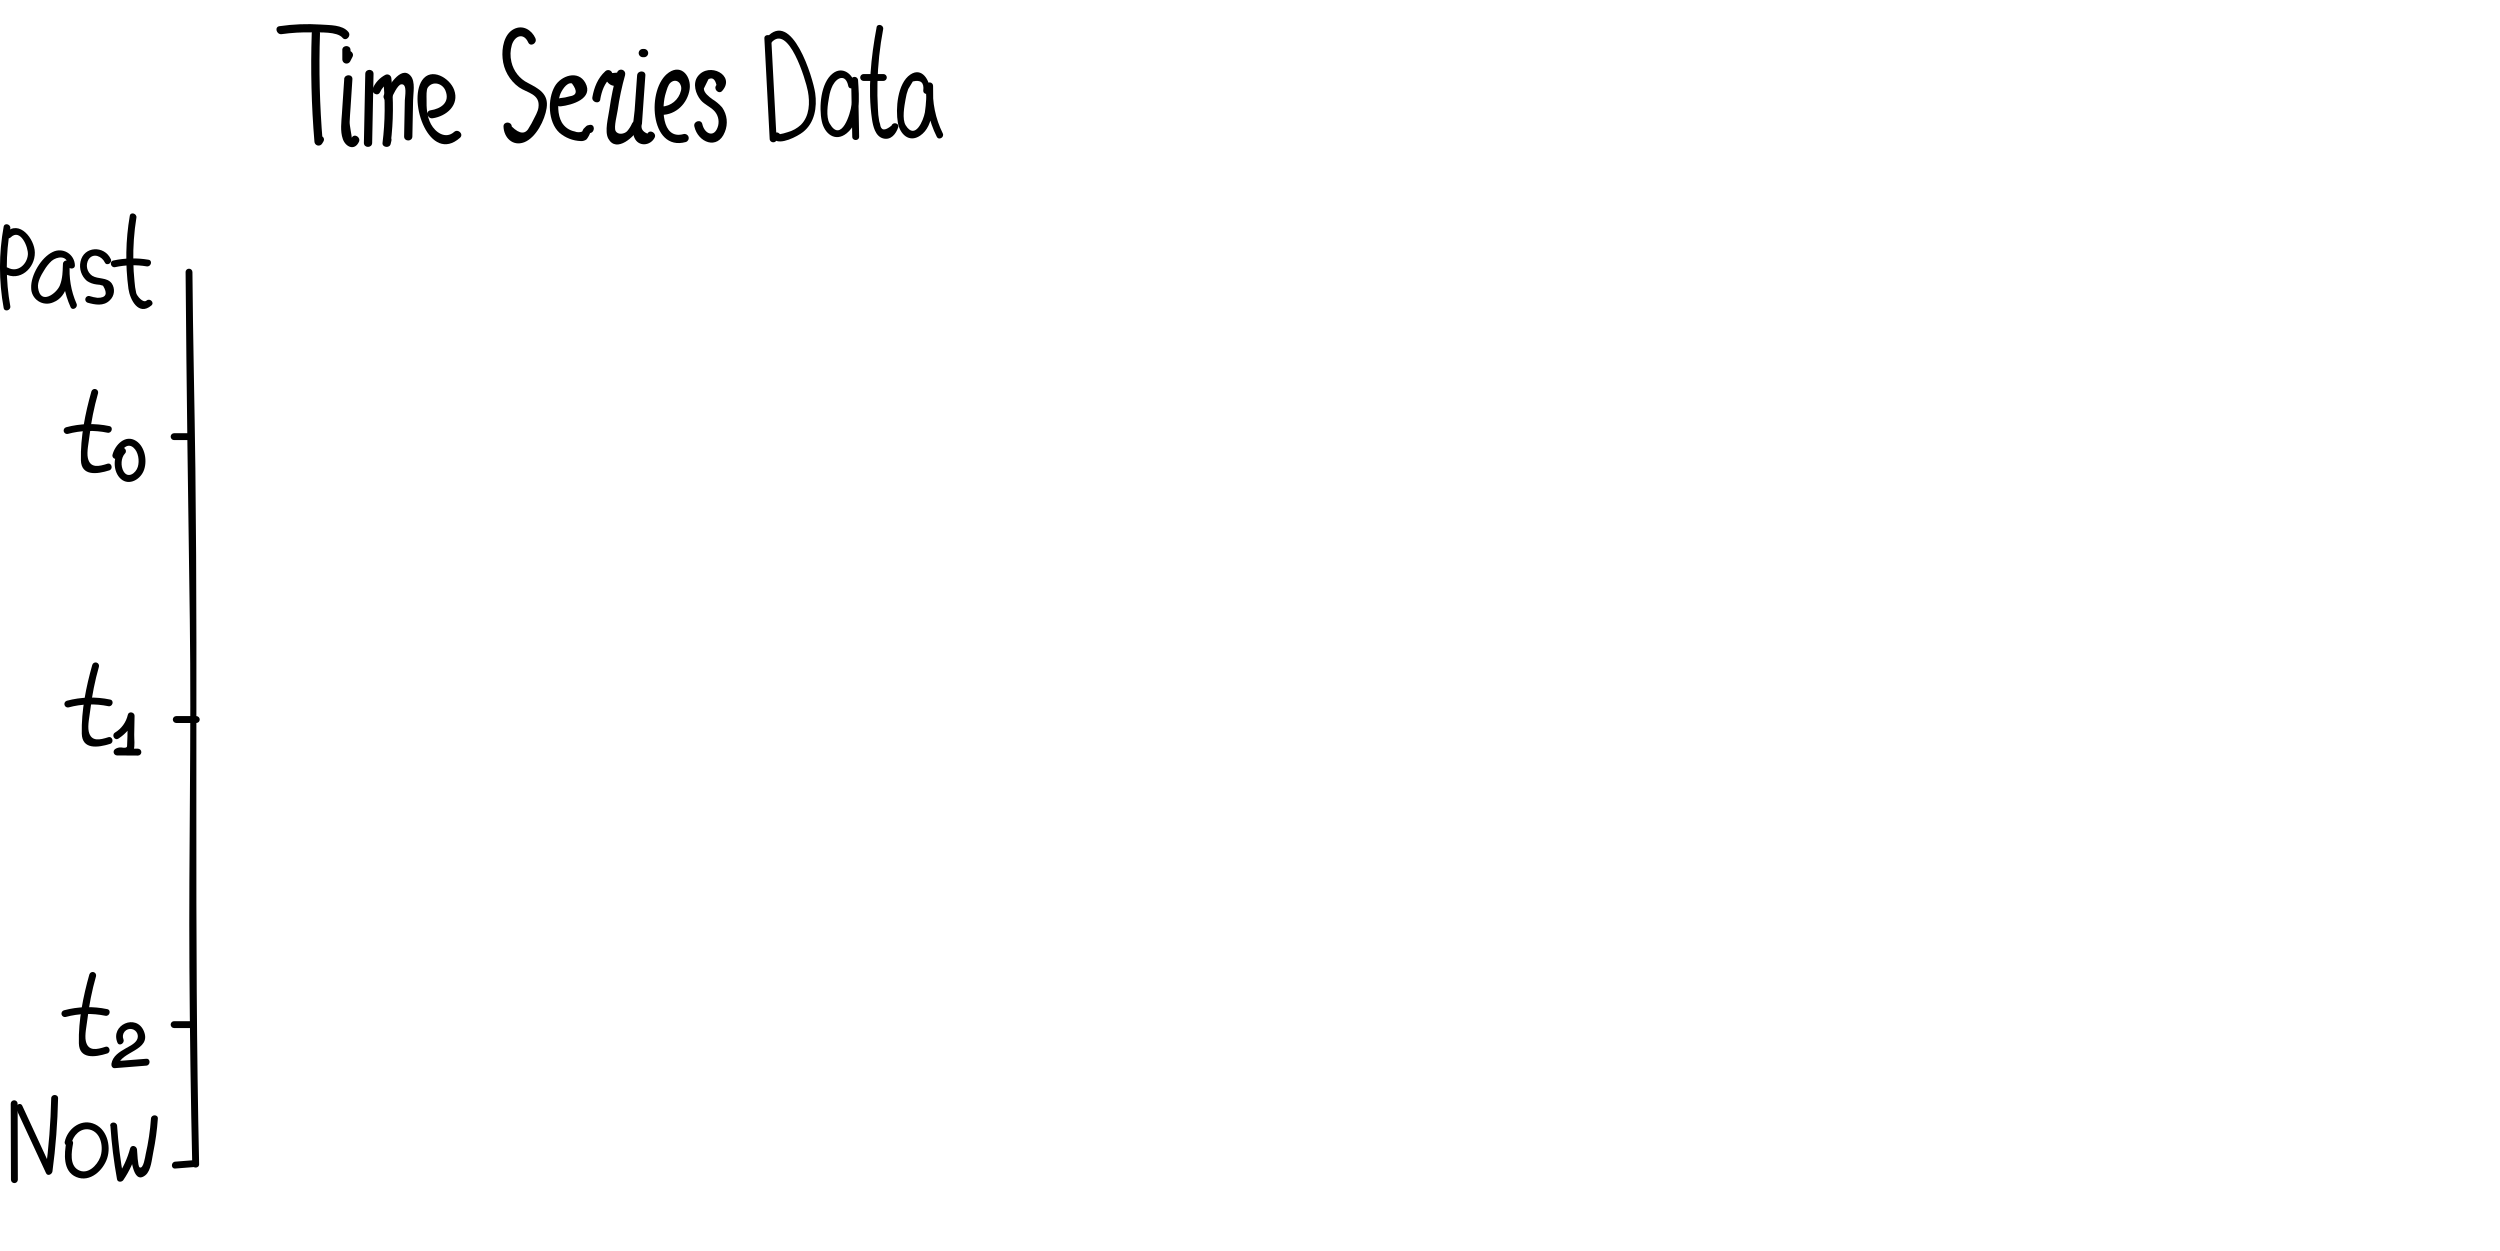
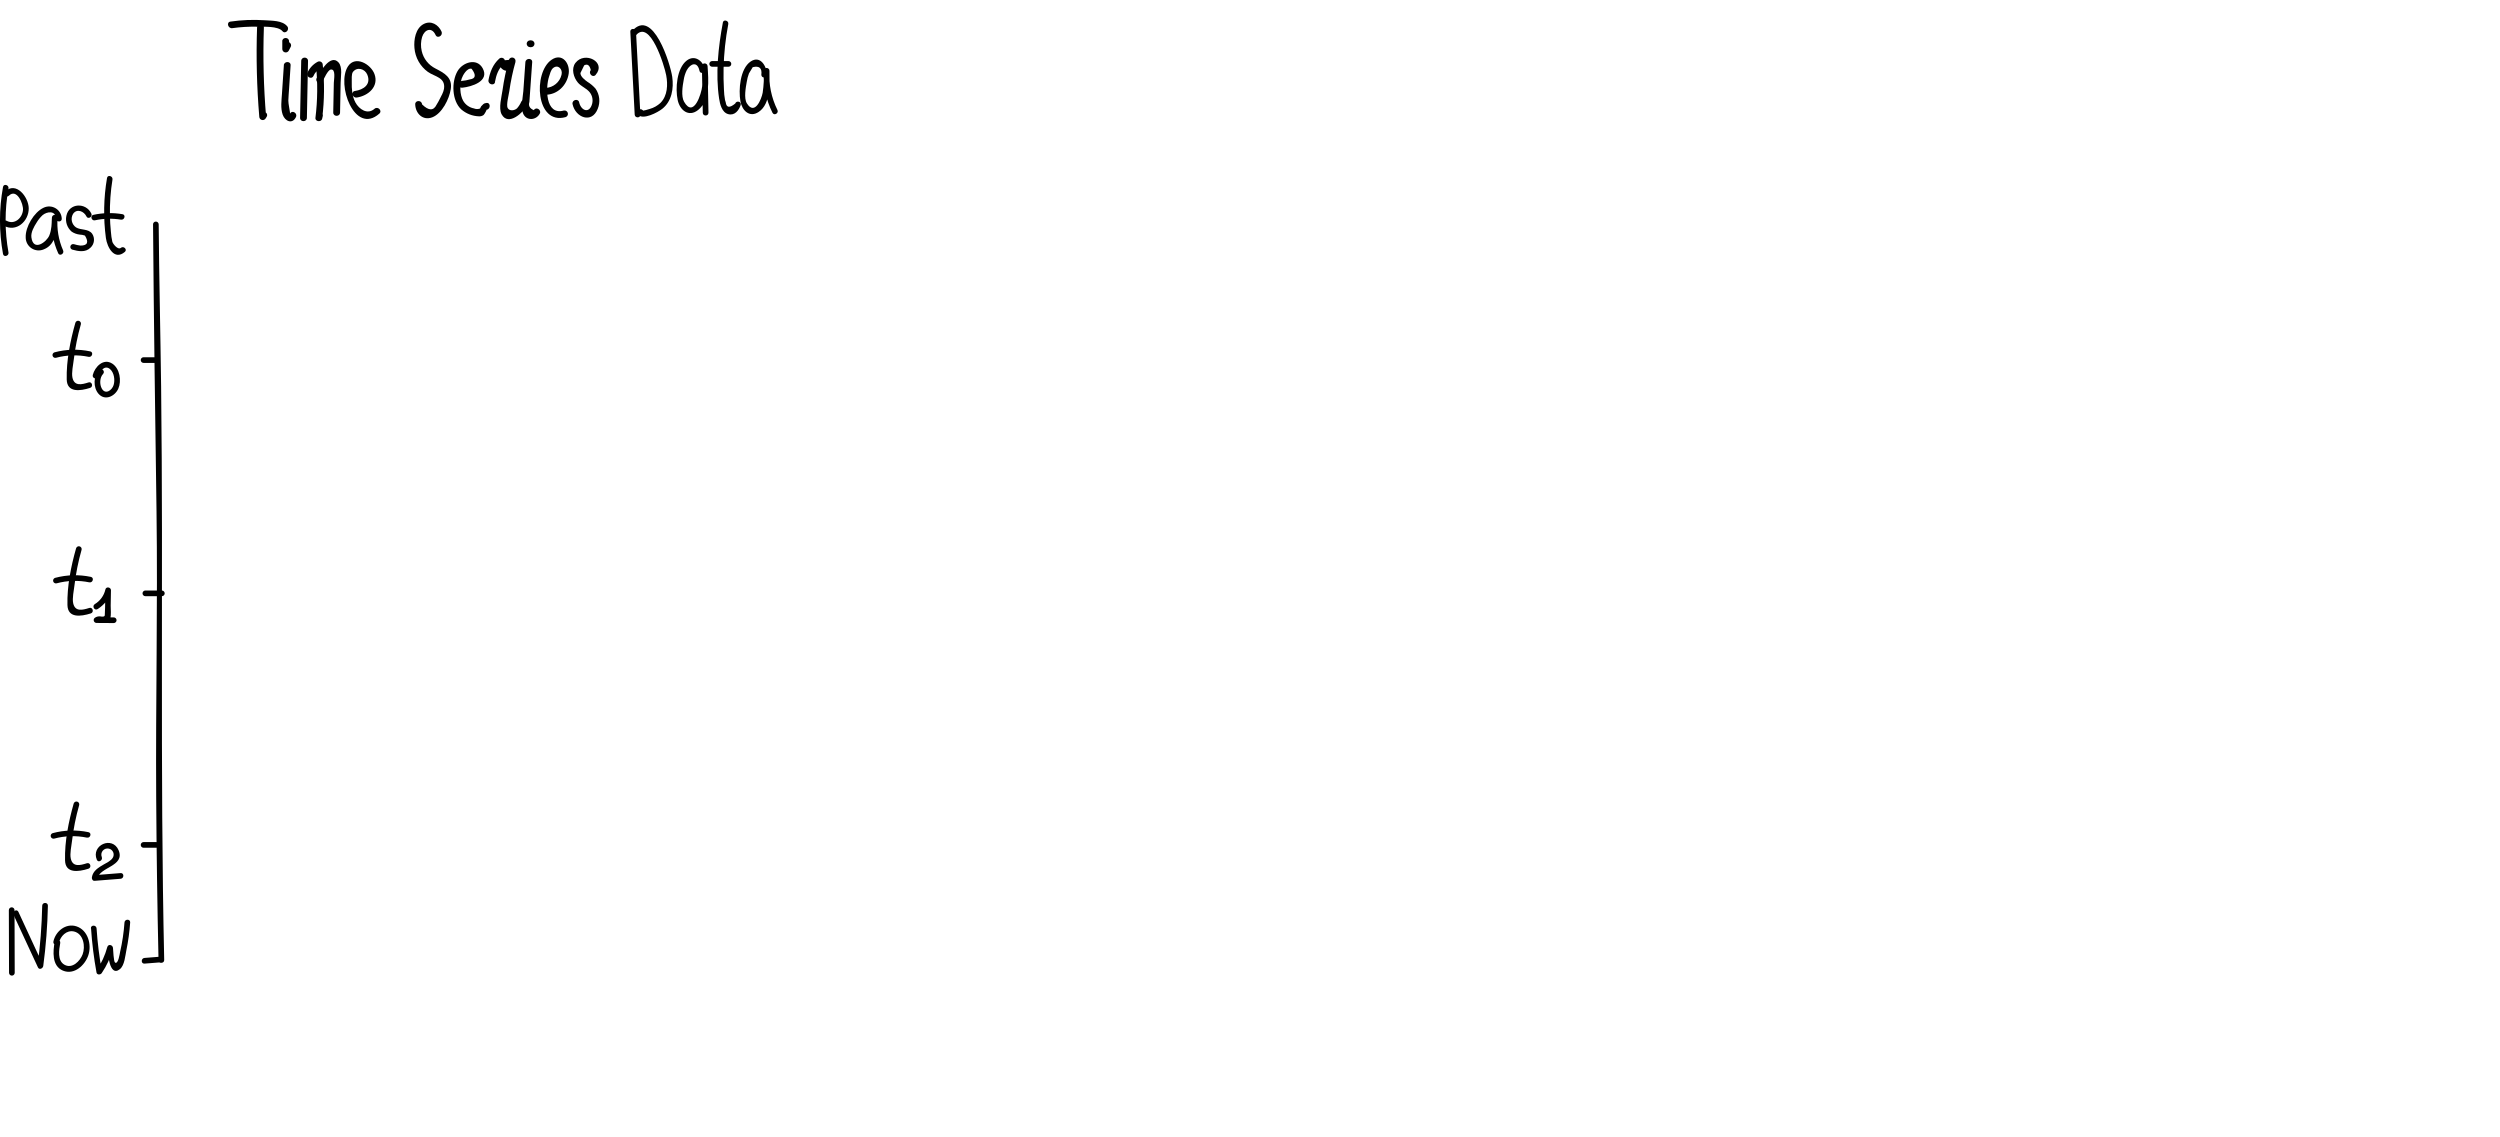
- <svg xmlns="http://www.w3.org/2000/svg" viewBox="0 0 1088.51 544.53" version="1.1" id="svg11729">
+ <svg xmlns="http://www.w3.org/2000/svg" viewBox="0 0 1320 600" version="1.1" id="svg11729" width="1320" height="600">
  <defs id="defs10265">
    <style id="style10254">.cls-1,.cls-10,.cls-11,.cls-12,.cls-13,.cls-15,.cls-17,.cls-24,.cls-25,.cls-26{fill:none;}.cls-14,.cls-2,.cls-22{fill:#1f77b4;}.cls-2,.cls-3,.cls-4{opacity:0.3;}.cls-16,.cls-20,.cls-3{fill:#ff7f0e;}.cls-18,.cls-23,.cls-4{fill:#2ca02c;}.cls-5{fill:#c1272d;}.cls-6{fill:#fcee21;}.cls-7{fill:blue;}.cls-8{fill:#8cc63f;}.cls-9{clip-path:url(#clip-path);}.cls-10,.cls-15{stroke:#ff7f0e;}.cls-10,.cls-11,.cls-12,.cls-25{stroke-linejoin:round;}.cls-10,.cls-11,.cls-12{stroke-dasharray:3.7 1.6;}.cls-11,.cls-13{stroke:#1f77b4;}.cls-12,.cls-17{stroke:#2ca02c;}.cls-13,.cls-15,.cls-17,.cls-24,.cls-26{stroke-miterlimit:10;}.cls-14,.cls-16,.cls-18{opacity:0.5;}.cls-19{clip-path:url(#clip-path-13);}.cls-21{clip-path:url(#clip-path-14);}.cls-24{stroke:#820303;stroke-width:2px;}.cls-25,.cls-26{stroke:#000;stroke-width:3px;}.cls-26{stroke-linecap:square;}</style>
    <clipPath id="clip-path" transform="translate(-16.19 -7.21)">
      <rect class="cls-1" x="831.64" y="138" width="285.54" height="354.03" id="rect10256" />
    </clipPath>
    <clipPath id="clip-path-13" transform="translate(-16.19 -7.21)">
      <rect class="cls-1" x="831.64" y="140" width="285.54" height="354.03" id="rect10259" />
    </clipPath>
    <clipPath id="clip-path-14" transform="translate(-16.19 -7.21)">
      <rect class="cls-1" x="831.64" y="136" width="285.54" height="354.03" id="rect10262" />
    </clipPath>
  </defs>
  <g id="Layer_1" data-name="Layer 1">
-     <path d="M97,125.7c.38,50.47,1.14,101,1.83,151.42S98.34,378,98.66,428.41q.27,42.85,1.23,85.71c0,1.93,3,1.94,3,0-2.25-100.94-.42-201.9-1.63-302.85-.35-28.53-1.06-57.05-1.28-85.57a1.5,1.5,0,0,0-3,0Z" transform="translate(-16.19 -7.21)" id="path11394" />
-     <path d="M17.78,105.92a98.52,98.52,0,0,0,0,35.38c.34,1.89,3.23,1.09,2.89-.8a94.45,94.45,0,0,1,0-33.78c.34-1.89-2.55-2.7-2.89-.8Z" transform="translate(-16.19 -7.21)" id="path11396" />
-     <path d="M20.85,110.56c4.24-4.13,7.73,4.32,7.48,7.51-.33,4.29-4.5,8-8.7,5.69a1.5,1.5,0,0,0-1.51,2.59c6.62,3.7,13.35-2.3,13.24-9.21-.1-5.86-6.69-14.49-12.63-8.7-1.38,1.35.74,3.47,2.12,2.12Z" transform="translate(-16.19 -7.21)" id="path11398" />
-     <path d="M48.8,122.71a6.68,6.68,0,0,0-9.63-5.8c-5,2.32-9.63,10.11-9.41,15.63a6.84,6.84,0,0,0,9.6,6.31c6.58-2.57,7-10.78,7.24-16.78.07-1.94-2.86-1.9-3,0a38.58,38.58,0,0,0,3.32,18.86c.78,1.76,3.37.24,2.59-1.51a35.63,35.63,0,0,1-2.91-17.35h-3c-.1,3.16-.15,6.45-1.35,9.42-1.4,3.49-8.5,8.81-9.49,1-.33-2.58,1.38-5.6,2.71-7.68a17.81,17.81,0,0,1,3.2-4c2.27-1.91,6.89-2.66,7.13,1.88.1,1.92,3.1,1.93,3,0Z" transform="translate(-16.19 -7.21)" id="path11400" />
-     <path d="M64.42,120c-2.8-6-11.75-5.72-13.18,1.14a8.61,8.61,0,0,0,2.8,8.39,9.54,9.54,0,0,0,4.19,1.54,8.66,8.66,0,0,1,2.82.54q3.2,5.31-2.4,5.27a19.56,19.56,0,0,1-3.55-.78,1.51,1.51,0,0,0-.8,2.9c3.22.9,7,1.65,9.66-1a5.69,5.69,0,0,0,.86-7.43c-2.11-2.74-5.86-1.68-8.5-3.3a5.35,5.35,0,0,1-1.56-7.12c2.06-3.05,5.85-1.3,7.07,1.33.82,1.75,3.4.23,2.59-1.52Z" transform="translate(-16.19 -7.21)" id="path11402" />
-     <path d="M72.69,101.23a105.36,105.36,0,0,0-.58,31.71c.7,4.84,4.44,12,10,7.27,1.47-1.25-.66-3.37-2.13-2.12s-4.15-2-4.48-3.26a33.33,33.33,0,0,1-.75-5.18c-.3-2.89-.47-5.8-.52-8.71A107.11,107.11,0,0,1,75.58,102c.3-1.88-2.59-2.7-2.89-.79Z" transform="translate(-16.19 -7.21)" id="path11404" />
-     <path d="M66.32,123.53a36.71,36.71,0,0,1,13.74-.34c1.89.32,2.7-2.57.8-2.89a40.6,40.6,0,0,0-15.34.34c-1.88.41-1.08,3.3.8,2.89Z" transform="translate(-16.19 -7.21)" id="path11406" />
-     <path d="M20.86,487.77l.1,33.07a1.5,1.5,0,0,0,3,0l-.1-33.07a1.5,1.5,0,0,0-3,0Z" transform="translate(-16.19 -7.21)" id="path11408" />
-     <path d="M23.31,490.17,36.23,518c.71,1.52,2.63.52,2.8-.76a284.53,284.53,0,0,0,2.45-31.82c.05-1.93-2.95-1.93-3,0A284.53,284.53,0,0,1,36,517.27l2.79-.76L25.9,488.66c-.81-1.75-3.4-.23-2.59,1.51Z" transform="translate(-16.19 -7.21)" id="path11410" />
-     <path d="M45.07,504.37c-.92,5.17-1.61,12.84,4.35,15.33s11.68-2.88,13.42-8.15c1.85-5.6-.2-13.26-6.32-15.24-5.63-1.82-11,2.68-12.13,8-.41,1.88,2.48,2.68,2.9.8.77-3.55,4-7,8-6.07,5.06,1.22,6.06,8,4.53,12.05-1.36,3.61-5.53,7.83-9.62,5.49-3.78-2.15-2.86-7.83-2.21-11.42.34-1.89-2.56-2.7-2.9-.8Z" transform="translate(-16.19 -7.21)" id="path11412" />
-     <path d="M64.26,497.44a206.11,206.11,0,0,0,2.88,23.23c.25,1.37,2.08,1.32,2.74.36a42.22,42.22,0,0,0,5.93-12.94l-2.94-.4c.27,2.06.89,15.86,6.63,11.22,2.49-2,2.81-7.12,3.42-10a109.36,109.36,0,0,0,2-14.65c.14-1.92-2.86-1.91-3,0a101.23,101.23,0,0,1-2.32,15.6c-.17.77-.95,6.63-2.65,5.6-.78-.48-1-6.7-1.11-7.81-.21-1.57-2.47-2.17-3-.4a39.51,39.51,0,0,1-5.63,12.22l2.74.36a198.81,198.81,0,0,1-2.77-22.43c-.13-1.92-3.13-1.93-3,0Z" transform="translate(-16.19 -7.21)" id="path11414" />
-     <path d="M56,177.59c-2.7,9.52-4.82,20-4.58,30,.17,7,7,6.12,12.34,4.43,1.84-.59,1.05-3.48-.79-2.9-3.68,1.18-7.51,2.1-8.52-2.48-.57-2.61.38-6.82.68-9.46a119.85,119.85,0,0,1,3.76-18.76,1.5,1.5,0,0,0-2.89-.8Z" transform="translate(-16.19 -7.21)" id="path11416" />
-     <path d="M45.69,196.14A37.25,37.25,0,0,1,63,195.62c1.88.38,2.69-2.51.79-2.89a40.63,40.63,0,0,0-18.86.52,1.5,1.5,0,0,0,.79,2.89Z" transform="translate(-16.19 -7.21)" id="path11418" />
-     <path d="M68.49,202.54c-3,3.15-3.19,9.25-.3,12.57,3.38,3.9,8.65,1.4,10.46-2.68s.83-10.65-3.2-13.24c-4.66-3-9.17,1.7-10.27,6-.48,1.87,2.41,2.67,2.89.8.66-2.58,3.32-6.38,6.21-3.9,2.19,1.88,2.7,5.77,1.91,8.39-.84,2.8-4.31,5.28-6.23,1.92-1.27-2.22-1.13-5.87.65-7.74,1.34-1.4-.78-3.52-2.12-2.13Z" transform="translate(-16.19 -7.21)" id="path11420" />
-     <path d="M69.92,459.68a3.26,3.26,0,0,1,3.71-4.4,3.21,3.21,0,0,1,2.1,4.83c-1,1.65-3.16,2.61-4.77,3.54-2.74,1.58-5.71,3.35-6.25,6.74-.14.88.38,2,1.44,1.9l13.73-1.09c1.91-.15,1.92-3.15,0-3l-13.73,1.09,1.45,1.9c1-6.28,14.75-6.49,11.23-15-3.26-7.84-14.76-2.74-11.5,5,.75,1.77,3.34.25,2.59-1.51Z" transform="translate(-16.19 -7.21)" id="path11422" />
-     <path d="M55.1,431.47c-2.69,9.52-4.81,20-4.57,30,.17,7,7,6.12,12.34,4.43,1.83-.59,1.05-3.48-.8-2.9-3.68,1.18-7.5,2.1-8.51-2.48-.58-2.61.38-6.82.68-9.46A119.82,119.82,0,0,1,58,432.27a1.5,1.5,0,0,0-2.89-.8Z" transform="translate(-16.19 -7.21)" id="path11424" />
-     <path d="M44.8,450a37.22,37.22,0,0,1,17.27-.52c1.89.38,2.69-2.51.8-2.89a40.67,40.67,0,0,0-18.87.52,1.5,1.5,0,0,0,.8,2.89Z" transform="translate(-16.19 -7.21)" id="path11426" />
-     <path d="M56.38,296.66c-2.7,9.53-4.82,20-4.58,30,.17,7,7,6.12,12.35,4.43,1.83-.59,1-3.48-.8-2.89-3.68,1.17-7.51,2.09-8.52-2.49-.57-2.61.38-6.82.68-9.45a119.74,119.74,0,0,1,3.76-18.77,1.5,1.5,0,0,0-2.89-.8Z" transform="translate(-16.19 -7.21)" id="path11428" />
-     <path d="M46.08,315.21a37.21,37.21,0,0,1,17.27-.52c1.88.39,2.69-2.5.8-2.89a40.67,40.67,0,0,0-18.87.52,1.5,1.5,0,0,0,.8,2.89Z" transform="translate(-16.19 -7.21)" id="path11430" />
-     <path d="M67.78,328.79c3.47-2.31,6.15-5.36,7-9.54l-3-.39c-.07,4.08,0,8.22-.23,12.3-.07,1.12.14,1.34-.83,1.62a6.65,6.65,0,0,1-1.71-.13,4.26,4.26,0,0,0-2.65.68,1.52,1.52,0,0,0,.76,2.8l9.11.06a1.5,1.5,0,0,0,0-3l-9.11-.06.76,2.79c2.17-1.52,5.25,1.3,6.48-2.18.66-1.87.23-4.7.27-6.68l.15-8.2c0-1.66-2.61-2.09-2.94-.4a12.13,12.13,0,0,1-5.62,7.74c-1.6,1.06-.1,3.66,1.52,2.59Z" transform="translate(-16.19 -7.21)" id="path11432" />
-     <path d="M98.75,195.83H92a1.5,1.5,0,0,0,0,3h6.78a1.5,1.5,0,0,0,0-3Z" transform="translate(-16.19 -7.21)" id="path11434" />
-     <path d="M101.65,319H92.94a1.5,1.5,0,0,0,0,3h8.71a1.5,1.5,0,0,0,0-3Z" transform="translate(-16.19 -7.21)" id="path11436" />
-     <path d="M98.75,451.83H92a1.5,1.5,0,0,0,0,3h6.78a1.5,1.5,0,0,0,0-3Z" transform="translate(-16.19 -7.21)" id="path11438" />
-     <path d="M151.92,21.76a401.94,401.94,0,0,0,1.17,47.08,1.81,1.81,0,0,0,3.35.91l.54-.88c1.21-2-1.9-3.8-3.11-1.82l-.54.88,3.36.91a401.94,401.94,0,0,1-1.17-47.08c.07-2.31-3.53-2.31-3.6,0Z" transform="translate(-16.19 -7.21)" id="path11520" />
-     <path d="M138.82,22.08A82.75,82.75,0,0,1,152,21.31c3.29.08,11-.45,13.32,2.35,1.46,1.79,4-.77,2.54-2.55-2.6-3.19-8.16-2.92-12-3.21a85.56,85.56,0,0,0-18,.71c-2.28.31-1.31,3.78,1,3.47Z" transform="translate(-16.19 -7.21)" id="path11522" />
-     <path d="M175.23,39.37l-.6,30.07c0,2.31,3.55,2.31,3.6,0l.6-30.07c0-2.32-3.55-2.32-3.6,0Z" transform="translate(-16.19 -7.21)" id="path11524" />
-     <path d="M181.64,47.42A9.15,9.15,0,0,1,185.7,43L183,41.43a122.83,122.83,0,0,1-.26,28c-.25,2,3.08,2.44,3.54.48l.33-1.42c.52-2.26-2.95-3.22-3.47-1l-.33,1.43,3.53.47a122.83,122.83,0,0,0,.26-28,1.82,1.82,0,0,0-2.7-1.55,12.22,12.22,0,0,0-5.36,5.73c-1,2.06,2.06,3.88,3.11,1.81Z" transform="translate(-16.19 -7.21)" id="path11526" />
-     <path d="M186.49,50.28c.72-1.41,2.76-6.12,4.38-6.35,2.79-.4,1.61,5.39,1.58,7l-.31,15.7c0,2.32,3.56,2.32,3.6,0l.31-15.7c0-3,1.17-8.2-1.13-10.77-4.27-4.78-10,5.36-11.54,8.32-1,2.06,2.06,3.89,3.11,1.82Z" transform="translate(-16.19 -7.21)" id="path11528" />
-     <path d="M166.07,41.65q-.49,7.49-1,15c-.23,3.59-.83,7.62.38,11.09s5.09,5.26,7,1.27c1-2.08-2.1-3.9-3.1-1.82.11-.23-1-5.56-.92-6.87.07-2.15.27-4.32.41-6.47l.79-12.15c.15-2.31-3.46-2.3-3.6,0Z" transform="translate(-16.19 -7.21)" id="path11530" />
-     <path d="M165.24,29l0,4.14a1.82,1.82,0,0,0,3.36.91L169.66,32c1.09-2.05-2-3.87-3.1-1.82l-1.1,2.07,3.35.9,0-4.14c0-2.32-3.58-2.32-3.6,0Z" transform="translate(-16.19 -7.21)" id="path11532" />
-     <path d="M204.56,58.71c6-.88,11.77-5.74,9.36-12.38-1.87-5.17-10-10-13.93-4.18-6.42,9.49,3.43,36.61,16.49,25.05,1.73-1.54-.82-4.08-2.55-2.55-3.75,3.32-8.18.21-10.1-3.38-1.73-3.25-2-7.19-1.91-10.79,0-1.35-.18-4.2.58-5.23,2.18-2.94,6.35-1.75,7.63,1.39,2.13,5.2-2,7.94-6.52,8.6-2.29.33-1.32,3.8.95,3.47Z" transform="translate(-16.19 -7.21)" id="path11534" />
-     <path d="M349,23.93l2.31,43.8h3l-.16-3.06c-.11-1.92-3.11-1.93-3,0l.16,3.06c.1,1.92,3.1,1.93,3,0L352,23.93c-.1-1.92-3.11-1.93-3,0Z" transform="translate(-16.19 -7.21)" id="path11536" />
-     <path d="M352,25.8c7.45-8.6,15,16.1,15.94,21.13s.73,10.8-3,14.59a13.6,13.6,0,0,1-5.69,3.21,24.67,24.67,0,0,1-4,1l.24,1.82.19-.44-2.36.31.23.19c1.48,1.22,3.62-.89,2.13-2.12l-.24-.19a1.51,1.51,0,0,0-2.35.3l-.19.43a1.55,1.55,0,0,0,.23,1.82c2.64,2.79,10.32-1.27,12.69-3.15,5.1-4,6.17-10.79,5.31-16.92-.92-6.56-10.16-36.9-21.23-24.13-1.26,1.46.86,3.59,2.12,2.13Z" transform="translate(-16.19 -7.21)" id="path11538" />
-     <path d="M388.38,43.85c-.9-4.46-5.36-7.93-9.57-4.69C373.49,43.24,372.7,54,374,60c1.11,5.36,5.79,9.25,10.79,5.29,6.5-5.16,5.46-15.91,5-23.16-.12-1.91-3-1.94-3,0l.47,24.6c0,1.93,3,1.94,3,0l-.47-24.6h-3a71.72,71.72,0,0,1,.14,10.67c-.33,3.66-4.44,17.06-9.54,8.14-1.66-2.9-.79-8.45-.21-11.49a17.11,17.11,0,0,1,1.6-5.13c2-3.66,5.69-4.87,6.74.3.38,1.89,3.28,1.09,2.89-.79Z" transform="translate(-16.19 -7.21)" id="path11540" />
-     <path d="M397.87,19.09c-2.43,12.91-3.95,27-2,40.11.44,2.93,1.43,7.38,4.85,8.28s5.58-2,6.54-4.79c.64-1.82-2.26-2.61-2.89-.79q-4.45,3.65-5-.65L399,60a35.39,35.39,0,0,1-.57-5.54c-.21-3.7-.27-7.42-.19-11.13a143.7,143.7,0,0,1,2.48-23.4c.36-1.88-2.53-2.69-2.89-.79Z" transform="translate(-16.19 -7.21)" id="path11542" />
-     <path d="M392.22,42.45h8.59a1.5,1.5,0,0,0,0-3h-8.59a1.5,1.5,0,0,0,0,3Z" transform="translate(-16.19 -7.21)" id="path11544" />
-     <path d="M421.14,46.67c-.11-4.5-3.51-10.4-8.58-7-5.66,3.81-6.49,15-5.43,21,.86,4.88,4.83,8.87,9.67,5.62,6.41-4.29,5.72-15.08,5.66-21.7a1.5,1.5,0,0,0-3,0,44,44,0,0,0,4.61,22.18c.88,1.71,3.47.2,2.59-1.52a40.94,40.94,0,0,1-4.2-20.66h-3a59.87,59.87,0,0,1-.58,11.59c-.64,3.45-4.21,12.21-8.34,5.6-1.67-2.68-.59-8.45-.06-11.37A21.16,21.16,0,0,1,411.63,46l2-3.32q5.21-1.27,4.55,4c0,1.93,3,1.93,3,0Z" transform="translate(-16.19 -7.21)" id="path11546" />
-     <path d="M249.32,23.87c-1.66-3.63-5.48-6-9.39-4-4.35,2.24-5.32,8.36-4.91,12.71a17.34,17.34,0,0,0,7.14,12.63c3.56,2.5,9.34,2.86,8.47,8.86-.25,1.78-1.46,3.84-2.26,5.42a28.13,28.13,0,0,1-1.63,2.94c-1.62,3.37-4.19,3.34-7.72-.12-.08-2.31-3.68-2.33-3.6,0,.16,4.82,4,8.74,9,6.85,5.19-2,9-9.76,9.77-14.87,1-6.25-3.47-8.51-8.15-10.95a13.66,13.66,0,0,1-7.17-9.12,14.49,14.49,0,0,1,.2-7.51c1.3-4,5.12-5.41,7.12-1,1,2.11,4.06.28,3.11-1.82Z" transform="translate(-16.19 -7.21)" id="path11548" />
-     <path d="M260.31,53.52c4.85-.52,14.51-3.37,10.74-10.25-3.14-5.72-10.63-3.12-13.3,1.52-3.26,5.65-3,15.59,2,20.2a15.06,15.06,0,0,0,9.28,3.64,3.79,3.79,0,0,0,2.46-.67c.47-.34,1.81-2.82,1.55-2.79,2.27-.28,2.3-3.89,0-3.6-1.67.2-1.68.74-2.81,1.79a9.52,9.52,0,0,0-.58,1.15,4.39,4.39,0,0,1-3.23-.06,8.35,8.35,0,0,1-5.66-4c-1.83-3.23-1.89-8.34-.79-11.8.51-1.58,2.84-5.79,5.24-5.12q3.75,5-1,5.62a18.45,18.45,0,0,1-4,.76c-2.28.24-2.3,3.85,0,3.6Z" transform="translate(-16.19 -7.21)" id="path11550" />
-     <path d="M277.52,50.52c.68-3.73,1.84-7.09,4.72-9.69l-3-.8c1.71,6.2,7.58,6,9.1-.19a1.8,1.8,0,0,0-3.47-1,120.67,120.67,0,0,0-3.35,16c-.45,3.3-2.21,9.57-.47,12.74,3.58,6.52,11.59-1.09,13.45-4.81,1-2.07-2.08-3.89-3.11-1.82a12.92,12.92,0,0,1-2.17,3.41c-1.17,1.19-4,1.75-5-.16-.83-1.59.67-7.26.89-8.88a117.17,117.17,0,0,1,3.27-15.49l-3.47-1-2.16.19a1.82,1.82,0,0,0-3-.8c-3.3,3-4.86,7-5.64,11.29-.41,2.26,3.06,3.23,3.47,1Z" transform="translate(-16.19 -7.21)" id="path11552" />
-     <path d="M296.07,32.12h.54a1.8,1.8,0,1,0,0-3.6h-.54a1.82,1.82,0,0,0-1.8,1.8,1.84,1.84,0,0,0,1.8,1.8Z" transform="translate(-16.19 -7.21)" id="path11554" />
-     <path d="M330.7,46.71C336.57,40,324.88,34,320,40.45c-2.31,3.08-.95,7.72,1.34,10.4,1.61,1.88,4,2.78,5.73,4.53a7,7,0,0,1,1.8,6.53c-1.44,5.56-5.92,3.76-6.89-.67-.49-2.26-4-1.3-3.47,1,1.54,7.06,10.14,10.43,13.27,2.46A11.16,11.16,0,0,0,330.62,54a18.67,18.67,0,0,0-4.3-3.62c-1.28-.92-3.69-2.74-3.67-4.61l2-4.07c1.72-.9,2.89-.06,3.49,2.52-1.52,1.73,1,4.29,2.54,2.54Z" transform="translate(-16.19 -7.21)" id="path11556" />
-     <path d="M293.59,40.05l-1.08,15.27c-.25,3.51-1.55,8.44-.12,11.81,1.71,4.06,6.91,3.66,8.8.07,1.08-2-2-3.86-3.11-1.81-2.21-.9-3-2.35-2.37-4.34l.13-1.91.47-6.68.88-12.41c.17-2.31-3.43-2.3-3.6,0Z" transform="translate(-16.19 -7.21)" id="path11558" />
-     <path d="M304.25,57.23c6.28,0,11.3-5,12.21-11.14.8-5.38-3.4-11.14-9-7.35-9.93,6.69-8.41,34.65,7.34,30.31a1.8,1.8,0,0,0-.95-3.47c-9.9,2.72-9.59-12.37-7.77-17.88.48-1.46.93-3.56,2.14-4.56,2.62-2.15,5.24.66,4.45,3.58a9,9,0,0,1-8.42,6.91,1.8,1.8,0,0,0,0,3.6Z" transform="translate(-16.19 -7.21)" id="path11560" />
-     <path class="cls-10" d="M853.88,646.67" transform="translate(-16.19 -7.21)" id="path11628" />
-     <path d="M92.48,516l8.45-.67c1.91-.15,1.93-3.15,0-3l-8.45.67c-1.91.15-1.93,3.15,0,3Z" transform="translate(-16.19 -7.21)" id="path11632" />
+     <path d="m 97,125.7 c 0.38,50.47 1.14,101 1.83,151.42 0.69,50.42 -0.49,100.88 -0.17,151.29 q 0.27,42.85 1.23,85.71 c 0,1.93 3,1.94 3,0 -2.25,-100.94 -0.42,-201.9 -1.63,-302.85 -0.35,-28.53 -1.06,-57.05 -1.28,-85.57 a 1.5,1.5 0 0 0 -3,0 z" transform="translate(-16.19,-7.21)" id="path11394" />
+     <path d="m 17.78,105.92 a 98.52,98.52 0 0 0 0,35.38 c 0.34,1.89 3.23,1.09 2.89,-0.8 a 94.45,94.45 0 0 1 0,-33.78 c 0.34,-1.89 -2.55,-2.7 -2.89,-0.8 z" transform="translate(-16.19,-7.21)" id="path11396" />
+     <path d="m 20.85,110.56 c 4.24,-4.13 7.73,4.32 7.48,7.51 -0.33,4.29 -4.5,8 -8.7,5.69 a 1.5,1.5 0 0 0 -1.51,2.59 c 6.62,3.7 13.35,-2.3 13.24,-9.21 -0.1,-5.86 -6.69,-14.49 -12.63,-8.7 -1.38,1.35 0.74,3.47 2.12,2.12 z" transform="translate(-16.19,-7.21)" id="path11398" />
+     <path d="m 48.8,122.71 a 6.68,6.68 0 0 0 -9.63,-5.8 c -5,2.32 -9.63,10.11 -9.41,15.63 a 6.84,6.84 0 0 0 9.6,6.31 c 6.58,-2.57 7,-10.78 7.24,-16.78 0.07,-1.94 -2.86,-1.9 -3,0 a 38.58,38.58 0 0 0 3.32,18.86 c 0.78,1.76 3.37,0.24 2.59,-1.51 A 35.63,35.63 0 0 1 46.6,122.07 h -3 c -0.1,3.16 -0.15,6.45 -1.35,9.42 -1.4,3.49 -8.5,8.81 -9.49,1 -0.33,-2.58 1.38,-5.6 2.71,-7.68 a 17.81,17.81 0 0 1 3.2,-4 c 2.27,-1.91 6.89,-2.66 7.13,1.88 0.1,1.92 3.1,1.93 3,0 z" transform="translate(-16.19,-7.21)" id="path11400" />
+     <path d="m 64.42,120 c -2.8,-6 -11.75,-5.72 -13.18,1.14 a 8.61,8.61 0 0 0 2.8,8.39 9.54,9.54 0 0 0 4.19,1.54 8.66,8.66 0 0 1 2.82,0.54 q 3.2,5.31 -2.4,5.27 A 19.56,19.56 0 0 1 55.1,136.1 1.51,1.51 0 0 0 54.3,139 c 3.22,0.9 7,1.65 9.66,-1 a 5.69,5.69 0 0 0 0.86,-7.43 c -2.11,-2.74 -5.86,-1.68 -8.5,-3.3 a 5.35,5.35 0 0 1 -1.56,-7.12 c 2.06,-3.05 5.85,-1.3 7.07,1.33 0.82,1.75 3.4,0.23 2.59,-1.52 z" transform="translate(-16.19,-7.21)" id="path11402" />
+     <path d="m 72.69,101.23 a 105.36,105.36 0 0 0 -0.58,31.71 c 0.7,4.84 4.44,12 10,7.27 1.47,-1.25 -0.66,-3.37 -2.13,-2.12 -1.47,1.25 -4.15,-2 -4.48,-3.26 a 33.33,33.33 0 0 1 -0.75,-5.18 c -0.3,-2.89 -0.47,-5.8 -0.52,-8.71 A 107.11,107.11 0 0 1 75.58,102 c 0.3,-1.88 -2.59,-2.7 -2.89,-0.79 z" transform="translate(-16.19,-7.21)" id="path11404" />
+     <path d="m 66.32,123.53 a 36.71,36.71 0 0 1 13.74,-0.34 c 1.89,0.32 2.7,-2.57 0.8,-2.89 a 40.6,40.6 0 0 0 -15.34,0.34 c -1.88,0.41 -1.08,3.3 0.8,2.89 z" transform="translate(-16.19,-7.21)" id="path11406" />
+     <path d="m 20.86,487.77 0.1,33.07 a 1.5,1.5 0 0 0 3,0 l -0.1,-33.07 a 1.5,1.5 0 0 0 -3,0 z" transform="translate(-16.19,-7.21)" id="path11408" />
+     <path d="M 23.31,490.17 36.23,518 c 0.71,1.52 2.63,0.52 2.8,-0.76 a 284.53,284.53 0 0 0 2.45,-31.82 c 0.05,-1.93 -2.95,-1.93 -3,0 A 284.53,284.53 0 0 1 36,517.27 l 2.79,-0.76 -12.89,-27.85 c -0.81,-1.75 -3.4,-0.23 -2.59,1.51 z" transform="translate(-16.19,-7.21)" id="path11410" />
+     <path d="m 45.07,504.37 c -0.92,5.17 -1.61,12.84 4.35,15.33 5.96,2.49 11.68,-2.88 13.42,-8.15 1.85,-5.6 -0.2,-13.26 -6.32,-15.24 -5.63,-1.82 -11,2.68 -12.13,8 -0.41,1.88 2.48,2.68 2.9,0.8 0.77,-3.55 4,-7 8,-6.07 5.06,1.22 6.06,8 4.53,12.05 -1.36,3.61 -5.53,7.83 -9.62,5.49 -3.78,-2.15 -2.86,-7.83 -2.21,-11.42 0.34,-1.89 -2.56,-2.7 -2.9,-0.8 z" transform="translate(-16.19,-7.21)" id="path11412" />
+     <path d="m 64.26,497.44 a 206.11,206.11 0 0 0 2.88,23.23 c 0.25,1.37 2.08,1.32 2.74,0.36 a 42.22,42.22 0 0 0 5.93,-12.94 l -2.94,-0.4 c 0.27,2.06 0.89,15.86 6.63,11.22 2.49,-2 2.81,-7.12 3.42,-10 a 109.36,109.36 0 0 0 2,-14.65 c 0.14,-1.92 -2.86,-1.91 -3,0 a 101.23,101.23 0 0 1 -2.32,15.6 c -0.17,0.77 -0.95,6.63 -2.65,5.6 -0.78,-0.48 -1,-6.7 -1.11,-7.81 -0.21,-1.57 -2.47,-2.17 -3,-0.4 a 39.51,39.51 0 0 1 -5.63,12.22 l 2.74,0.36 A 198.81,198.81 0 0 1 67.18,497.4 c -0.13,-1.92 -3.13,-1.93 -3,0 z" transform="translate(-16.19,-7.21)" id="path11414" />
+     <path d="m 56,177.59 c -2.7,9.52 -4.82,20 -4.58,30 0.17,7 7,6.12 12.34,4.43 1.84,-0.59 1.05,-3.48 -0.79,-2.9 -3.68,1.18 -7.51,2.1 -8.52,-2.48 -0.57,-2.61 0.38,-6.82 0.68,-9.46 a 119.85,119.85 0 0 1 3.76,-18.76 1.5,1.5 0 0 0 -2.89,-0.8 z" transform="translate(-16.19,-7.21)" id="path11416" />
+     <path d="M 45.69,196.14 A 37.25,37.25 0 0 1 63,195.62 c 1.88,0.38 2.69,-2.51 0.79,-2.89 a 40.63,40.63 0 0 0 -18.86,0.52 1.5,1.5 0 0 0 0.79,2.89 z" transform="translate(-16.19,-7.21)" id="path11418" />
+     <path d="m 68.49,202.54 c -3,3.15 -3.19,9.25 -0.3,12.57 3.38,3.9 8.65,1.4 10.46,-2.68 1.81,-4.08 0.83,-10.65 -3.2,-13.24 -4.66,-3 -9.17,1.7 -10.27,6 -0.48,1.87 2.41,2.67 2.89,0.8 0.66,-2.58 3.32,-6.38 6.21,-3.9 2.19,1.88 2.7,5.77 1.91,8.39 -0.84,2.8 -4.31,5.28 -6.23,1.92 -1.27,-2.22 -1.13,-5.87 0.65,-7.74 1.34,-1.4 -0.78,-3.52 -2.12,-2.13 z" transform="translate(-16.19,-7.21)" id="path11420" />
+     <path d="m 69.92,459.68 a 3.26,3.26 0 0 1 3.71,-4.4 3.21,3.21 0 0 1 2.1,4.83 c -1,1.65 -3.16,2.61 -4.77,3.54 -2.74,1.58 -5.71,3.35 -6.25,6.74 -0.14,0.88 0.38,2 1.44,1.9 l 13.73,-1.09 c 1.91,-0.15 1.92,-3.15 0,-3 l -13.73,1.09 1.45,1.9 c 1,-6.28 14.75,-6.49 11.23,-15 -3.26,-7.84 -14.76,-2.74 -11.5,5 0.75,1.77 3.34,0.25 2.59,-1.51 z" transform="translate(-16.19,-7.21)" id="path11422" />
+     <path d="m 55.1,431.47 c -2.69,9.52 -4.81,20 -4.57,30 0.17,7 7,6.12 12.34,4.43 1.83,-0.59 1.05,-3.48 -0.8,-2.9 -3.68,1.18 -7.5,2.1 -8.51,-2.48 -0.58,-2.61 0.38,-6.82 0.68,-9.46 a 119.82,119.82 0 0 1 3.76,-18.79 1.5,1.5 0 0 0 -2.89,-0.8 z" transform="translate(-16.19,-7.21)" id="path11424" />
+     <path d="m 44.8,450 a 37.22,37.22 0 0 1 17.27,-0.52 c 1.89,0.38 2.69,-2.51 0.8,-2.89 A 40.67,40.67 0 0 0 44,447.11 1.5,1.5 0 0 0 44.8,450 Z" transform="translate(-16.19,-7.21)" id="path11426" />
+     <path d="m 56.38,296.66 c -2.7,9.53 -4.82,20 -4.58,30 0.17,7 7,6.12 12.35,4.43 1.83,-0.59 1,-3.48 -0.8,-2.89 -3.68,1.17 -7.51,2.09 -8.52,-2.49 -0.57,-2.61 0.38,-6.82 0.68,-9.45 a 119.74,119.74 0 0 1 3.76,-18.77 1.5,1.5 0 0 0 -2.89,-0.8 z" transform="translate(-16.19,-7.21)" id="path11428" />
+     <path d="m 46.08,315.21 a 37.21,37.21 0 0 1 17.27,-0.52 c 1.88,0.39 2.69,-2.5 0.8,-2.89 a 40.67,40.67 0 0 0 -18.87,0.52 1.5,1.5 0 0 0 0.8,2.89 z" transform="translate(-16.19,-7.21)" id="path11430" />
+     <path d="m 67.78,328.79 c 3.47,-2.31 6.15,-5.36 7,-9.54 l -3,-0.39 c -0.07,4.08 0,8.22 -0.23,12.3 -0.07,1.12 0.14,1.34 -0.83,1.62 a 6.65,6.65 0 0 1 -1.71,-0.13 4.26,4.26 0 0 0 -2.65,0.68 1.52,1.52 0 0 0 0.76,2.8 l 9.11,0.06 a 1.5,1.5 0 0 0 0,-3 l -9.11,-0.06 0.76,2.79 c 2.17,-1.52 5.25,1.3 6.48,-2.18 0.66,-1.87 0.23,-4.7 0.27,-6.68 l 0.15,-8.2 c 0,-1.66 -2.61,-2.09 -2.94,-0.4 a 12.13,12.13 0 0 1 -5.62,7.74 c -1.6,1.06 -0.1,3.66 1.52,2.59 z" transform="translate(-16.19,-7.21)" id="path11432" />
+     <path d="M 98.75,195.83 H 92 a 1.5,1.5 0 0 0 0,3 h 6.78 a 1.5,1.5 0 0 0 0,-3 z" transform="translate(-16.19,-7.21)" id="path11434" />
+     <path d="m 101.65,319 h -8.71 a 1.5,1.5 0 0 0 0,3 h 8.71 a 1.5,1.5 0 0 0 0,-3 z" transform="translate(-16.19,-7.21)" id="path11436" />
+     <path d="M 98.75,451.83 H 92 a 1.5,1.5 0 0 0 0,3 h 6.78 a 1.5,1.5 0 0 0 0,-3 z" transform="translate(-16.19,-7.21)" id="path11438" />
+     <path d="m 151.92,21.76 a 401.94,401.94 0 0 0 1.17,47.08 1.81,1.81 0 0 0 3.35,0.91 l 0.54,-0.88 c 1.21,-2 -1.9,-3.8 -3.11,-1.82 l -0.54,0.88 3.36,0.91 a 401.94,401.94 0 0 1 -1.17,-47.08 c 0.07,-2.31 -3.53,-2.31 -3.6,0 z" transform="translate(-16.19,-7.21)" id="path11520" />
+     <path d="M 138.82,22.08 A 82.75,82.75 0 0 1 152,21.31 c 3.29,0.08 11,-0.45 13.32,2.35 1.46,1.79 4,-0.77 2.54,-2.55 -2.6,-3.19 -8.16,-2.92 -12,-3.21 a 85.56,85.56 0 0 0 -18,0.71 c -2.28,0.31 -1.31,3.78 1,3.47 z" transform="translate(-16.19,-7.21)" id="path11522" />
+     <path d="m 175.23,39.37 -0.6,30.07 c 0,2.31 3.55,2.31 3.6,0 l 0.6,-30.07 c 0,-2.32 -3.55,-2.32 -3.6,0 z" transform="translate(-16.19,-7.21)" id="path11524" />
+     <path d="M 181.64,47.42 A 9.15,9.15 0 0 1 185.7,43 L 183,41.43 a 122.83,122.83 0 0 1 -0.26,28 c -0.25,2 3.08,2.44 3.54,0.48 l 0.33,-1.42 c 0.52,-2.26 -2.95,-3.22 -3.47,-1 l -0.33,1.43 3.53,0.47 a 122.83,122.83 0 0 0 0.26,-28 1.82,1.82 0 0 0 -2.7,-1.55 12.22,12.22 0 0 0 -5.36,5.73 c -1,2.06 2.06,3.88 3.11,1.81 z" transform="translate(-16.19,-7.21)" id="path11526" />
+     <path d="m 186.49,50.28 c 0.72,-1.41 2.76,-6.12 4.38,-6.35 2.79,-0.4 1.61,5.39 1.58,7 l -0.31,15.7 c 0,2.32 3.56,2.32 3.6,0 l 0.31,-15.7 c 0,-3 1.17,-8.2 -1.13,-10.77 -4.27,-4.78 -10,5.36 -11.54,8.32 -1,2.06 2.06,3.89 3.11,1.82 z" transform="translate(-16.19,-7.21)" id="path11528" />
+     <path d="m 166.07,41.65 q -0.49,7.49 -1,15 c -0.23,3.59 -0.83,7.62 0.38,11.09 1.21,3.47 5.09,5.26 7,1.27 1,-2.08 -2.1,-3.9 -3.1,-1.82 0.11,-0.23 -1,-5.56 -0.92,-6.87 0.07,-2.15 0.27,-4.32 0.41,-6.47 l 0.79,-12.15 c 0.15,-2.31 -3.46,-2.3 -3.6,0 z" transform="translate(-16.19,-7.21)" id="path11530" />
+     <path d="m 165.24,29 v 4.14 a 1.82,1.82 0 0 0 3.36,0.91 L 169.66,32 c 1.09,-2.05 -2,-3.87 -3.1,-1.82 l -1.1,2.07 3.35,0.9 v -4.14 c 0,-2.32 -3.58,-2.32 -3.6,0 z" transform="translate(-16.19,-7.21)" id="path11532" />
+     <path d="m 204.56,58.71 c 6,-0.88 11.77,-5.74 9.36,-12.38 -1.87,-5.17 -10,-10 -13.93,-4.18 -6.42,9.49 3.43,36.61 16.49,25.05 1.73,-1.54 -0.82,-4.08 -2.55,-2.55 -3.75,3.32 -8.18,0.21 -10.1,-3.38 -1.73,-3.25 -2,-7.19 -1.91,-10.79 0,-1.35 -0.18,-4.2 0.58,-5.23 2.18,-2.94 6.35,-1.75 7.63,1.39 2.13,5.2 -2,7.94 -6.52,8.6 -2.29,0.33 -1.32,3.8 0.95,3.47 z" transform="translate(-16.19,-7.21)" id="path11534" />
+     <path d="m 349,23.93 2.31,43.8 h 3 l -0.16,-3.06 c -0.11,-1.92 -3.11,-1.93 -3,0 l 0.16,3.06 c 0.1,1.92 3.1,1.93 3,0 L 352,23.93 c -0.1,-1.92 -3.11,-1.93 -3,0 z" transform="translate(-16.19,-7.21)" id="path11536" />
+     <path d="m 352,25.8 c 7.45,-8.6 15,16.1 15.94,21.13 0.94,5.03 0.73,10.8 -3,14.59 a 13.6,13.6 0 0 1 -5.69,3.21 24.67,24.67 0 0 1 -4,1 l 0.24,1.82 0.19,-0.44 -2.36,0.31 0.23,0.19 c 1.48,1.22 3.62,-0.89 2.13,-2.12 l -0.24,-0.19 a 1.51,1.51 0 0 0 -2.35,0.3 l -0.19,0.43 a 1.55,1.55 0 0 0 0.23,1.82 c 2.64,2.79 10.32,-1.27 12.69,-3.15 5.1,-4 6.17,-10.79 5.31,-16.92 -0.92,-6.56 -10.16,-36.9 -21.23,-24.13 -1.26,1.46 0.86,3.59 2.12,2.13 z" transform="translate(-16.19,-7.21)" id="path11538" />
+     <path d="m 388.38,43.85 c -0.9,-4.46 -5.36,-7.93 -9.57,-4.69 C 373.49,43.24 372.7,54 374,60 c 1.11,5.36 5.79,9.25 10.79,5.29 6.5,-5.16 5.46,-15.91 5,-23.16 -0.12,-1.91 -3,-1.94 -3,0 l 0.47,24.6 c 0,1.93 3,1.94 3,0 l -0.47,-24.6 h -3 a 71.72,71.72 0 0 1 0.14,10.67 c -0.33,3.66 -4.44,17.06 -9.54,8.14 -1.66,-2.9 -0.79,-8.45 -0.21,-11.49 a 17.11,17.11 0 0 1 1.6,-5.13 c 2,-3.66 5.69,-4.87 6.74,0.3 0.38,1.89 3.28,1.09 2.89,-0.79 z" transform="translate(-16.19,-7.21)" id="path11540" />
+     <path d="m 397.87,19.09 c -2.43,12.91 -3.95,27 -2,40.11 0.44,2.93 1.43,7.38 4.85,8.28 3.42,0.9 5.58,-2 6.54,-4.79 0.64,-1.82 -2.26,-2.61 -2.89,-0.79 q -4.45,3.65 -5,-0.65 L 399,60 a 35.39,35.39 0 0 1 -0.57,-5.54 c -0.21,-3.7 -0.27,-7.42 -0.19,-11.13 a 143.7,143.7 0 0 1 2.48,-23.4 c 0.36,-1.88 -2.53,-2.69 -2.89,-0.79 z" transform="translate(-16.19,-7.21)" id="path11542" />
+     <path d="m 392.22,42.45 h 8.59 a 1.5,1.5 0 0 0 0,-3 h -8.59 a 1.5,1.5 0 0 0 0,3 z" transform="translate(-16.19,-7.21)" id="path11544" />
+     <path d="m 421.14,46.67 c -0.11,-4.5 -3.51,-10.4 -8.58,-7 -5.66,3.81 -6.49,15 -5.43,21 0.86,4.88 4.83,8.87 9.67,5.62 6.41,-4.29 5.72,-15.08 5.66,-21.7 a 1.5,1.5 0 0 0 -3,0 44,44 0 0 0 4.61,22.18 c 0.88,1.71 3.47,0.2 2.59,-1.52 a 40.94,40.94 0 0 1 -4.2,-20.66 h -3 a 59.87,59.87 0 0 1 -0.58,11.59 c -0.64,3.45 -4.21,12.21 -8.34,5.6 -1.67,-2.68 -0.59,-8.45 -0.06,-11.37 A 21.16,21.16 0 0 1 411.63,46 l 2,-3.32 q 5.21,-1.27 4.55,4 c 0,1.93 3,1.93 3,0 z" transform="translate(-16.19,-7.21)" id="path11546" />
+     <path d="m 249.32,23.87 c -1.66,-3.63 -5.48,-6 -9.39,-4 -4.35,2.24 -5.32,8.36 -4.91,12.71 a 17.34,17.34 0 0 0 7.14,12.63 c 3.56,2.5 9.34,2.86 8.47,8.86 -0.25,1.78 -1.46,3.84 -2.26,5.42 a 28.13,28.13 0 0 1 -1.63,2.94 c -1.62,3.37 -4.19,3.34 -7.72,-0.12 -0.08,-2.31 -3.68,-2.33 -3.6,0 0.16,4.82 4,8.74 9,6.85 5.19,-2 9,-9.76 9.77,-14.87 1,-6.25 -3.47,-8.51 -8.15,-10.95 a 13.66,13.66 0 0 1 -7.17,-9.12 14.49,14.49 0 0 1 0.2,-7.51 c 1.3,-4 5.12,-5.41 7.12,-1 1,2.11 4.06,0.28 3.11,-1.82 z" transform="translate(-16.19,-7.21)" id="path11548" />
+     <path d="m 260.31,53.52 c 4.85,-0.52 14.51,-3.37 10.74,-10.25 -3.14,-5.72 -10.63,-3.12 -13.3,1.52 -3.26,5.65 -3,15.59 2,20.2 a 15.06,15.06 0 0 0 9.28,3.64 3.79,3.79 0 0 0 2.46,-0.67 c 0.47,-0.34 1.81,-2.82 1.55,-2.79 2.27,-0.28 2.3,-3.89 0,-3.6 -1.67,0.2 -1.68,0.74 -2.81,1.79 a 9.52,9.52 0 0 0 -0.58,1.15 4.39,4.39 0 0 1 -3.23,-0.06 8.35,8.35 0 0 1 -5.66,-4 c -1.83,-3.23 -1.89,-8.34 -0.79,-11.8 0.51,-1.58 2.84,-5.79 5.24,-5.12 q 3.75,5 -1,5.62 a 18.45,18.45 0 0 1 -4,0.76 c -2.28,0.24 -2.3,3.85 0,3.6 z" transform="translate(-16.19,-7.21)" id="path11550" />
+     <path d="m 277.52,50.52 c 0.68,-3.73 1.84,-7.09 4.72,-9.69 l -3,-0.8 c 1.71,6.2 7.58,6 9.1,-0.19 a 1.806,1.806 0 0 0 -3.47,-1 120.67,120.67 0 0 0 -3.35,16 c -0.45,3.3 -2.21,9.57 -0.47,12.74 3.58,6.52 11.59,-1.09 13.45,-4.81 1,-2.07 -2.08,-3.89 -3.11,-1.82 a 12.92,12.92 0 0 1 -2.17,3.41 c -1.17,1.19 -4,1.75 -5,-0.16 -0.83,-1.59 0.67,-7.26 0.89,-8.88 a 117.17,117.17 0 0 1 3.27,-15.49 l -3.47,-1 -2.16,0.19 a 1.82,1.82 0 0 0 -3,-0.8 c -3.3,3 -4.86,7 -5.64,11.29 -0.41,2.26 3.06,3.23 3.47,1 z" transform="translate(-16.19,-7.21)" id="path11552" />
+     <path d="m 296.07,32.12 h 0.54 a 1.8,1.8 0 1 0 0,-3.6 h -0.54 a 1.82,1.82 0 0 0 -1.8,1.8 1.84,1.84 0 0 0 1.8,1.8 z" transform="translate(-16.19,-7.21)" id="path11554" />
+     <path d="M 330.7,46.71 C 336.57,40 324.88,34 320,40.45 c -2.31,3.08 -0.95,7.72 1.34,10.4 1.61,1.88 4,2.78 5.73,4.53 a 7,7 0 0 1 1.8,6.53 c -1.44,5.56 -5.92,3.76 -6.89,-0.67 -0.49,-2.26 -4,-1.3 -3.47,1 1.54,7.06 10.14,10.43 13.27,2.46 a 11.16,11.16 0 0 0 -1.16,-10.7 18.67,18.67 0 0 0 -4.3,-3.62 c -1.28,-0.92 -3.69,-2.74 -3.67,-4.61 l 2,-4.07 c 1.72,-0.9 2.89,-0.06 3.49,2.52 -1.52,1.73 1,4.29 2.54,2.54 z" transform="translate(-16.19,-7.21)" id="path11556" />
+     <path d="m 293.59,40.05 -1.08,15.27 c -0.25,3.51 -1.55,8.44 -0.12,11.81 1.71,4.06 6.91,3.66 8.8,0.07 1.08,-2 -2,-3.86 -3.11,-1.81 -2.21,-0.9 -3,-2.35 -2.37,-4.34 l 0.13,-1.91 0.47,-6.68 0.88,-12.41 c 0.17,-2.31 -3.43,-2.3 -3.6,0 z" transform="translate(-16.19,-7.21)" id="path11558" />
+     <path d="m 304.25,57.23 c 6.28,0 11.3,-5 12.21,-11.14 0.8,-5.38 -3.4,-11.14 -9,-7.35 -9.93,6.69 -8.41,34.65 7.34,30.31 a 1.8,1.8 0 0 0 -0.95,-3.47 c -9.9,2.72 -9.59,-12.37 -7.77,-17.88 0.48,-1.46 0.93,-3.56 2.14,-4.56 2.62,-2.15 5.24,0.66 4.45,3.58 a 9,9 0 0 1 -8.42,6.91 1.8,1.8 0 0 0 0,3.6 z" transform="translate(-16.19,-7.21)" id="path11560" />
+     <path class="cls-10" d="M 853.88,646.67" transform="translate(-16.19,-7.21)" id="path11628" />
+     <path d="m 92.48,516 8.45,-0.67 c 1.91,-0.15 1.93,-3.15 0,-3 L 92.48,513 c -1.91,0.15 -1.93,3.15 0,3 z" transform="translate(-16.19,-7.21)" id="path11632" />
  </g>
</svg>
